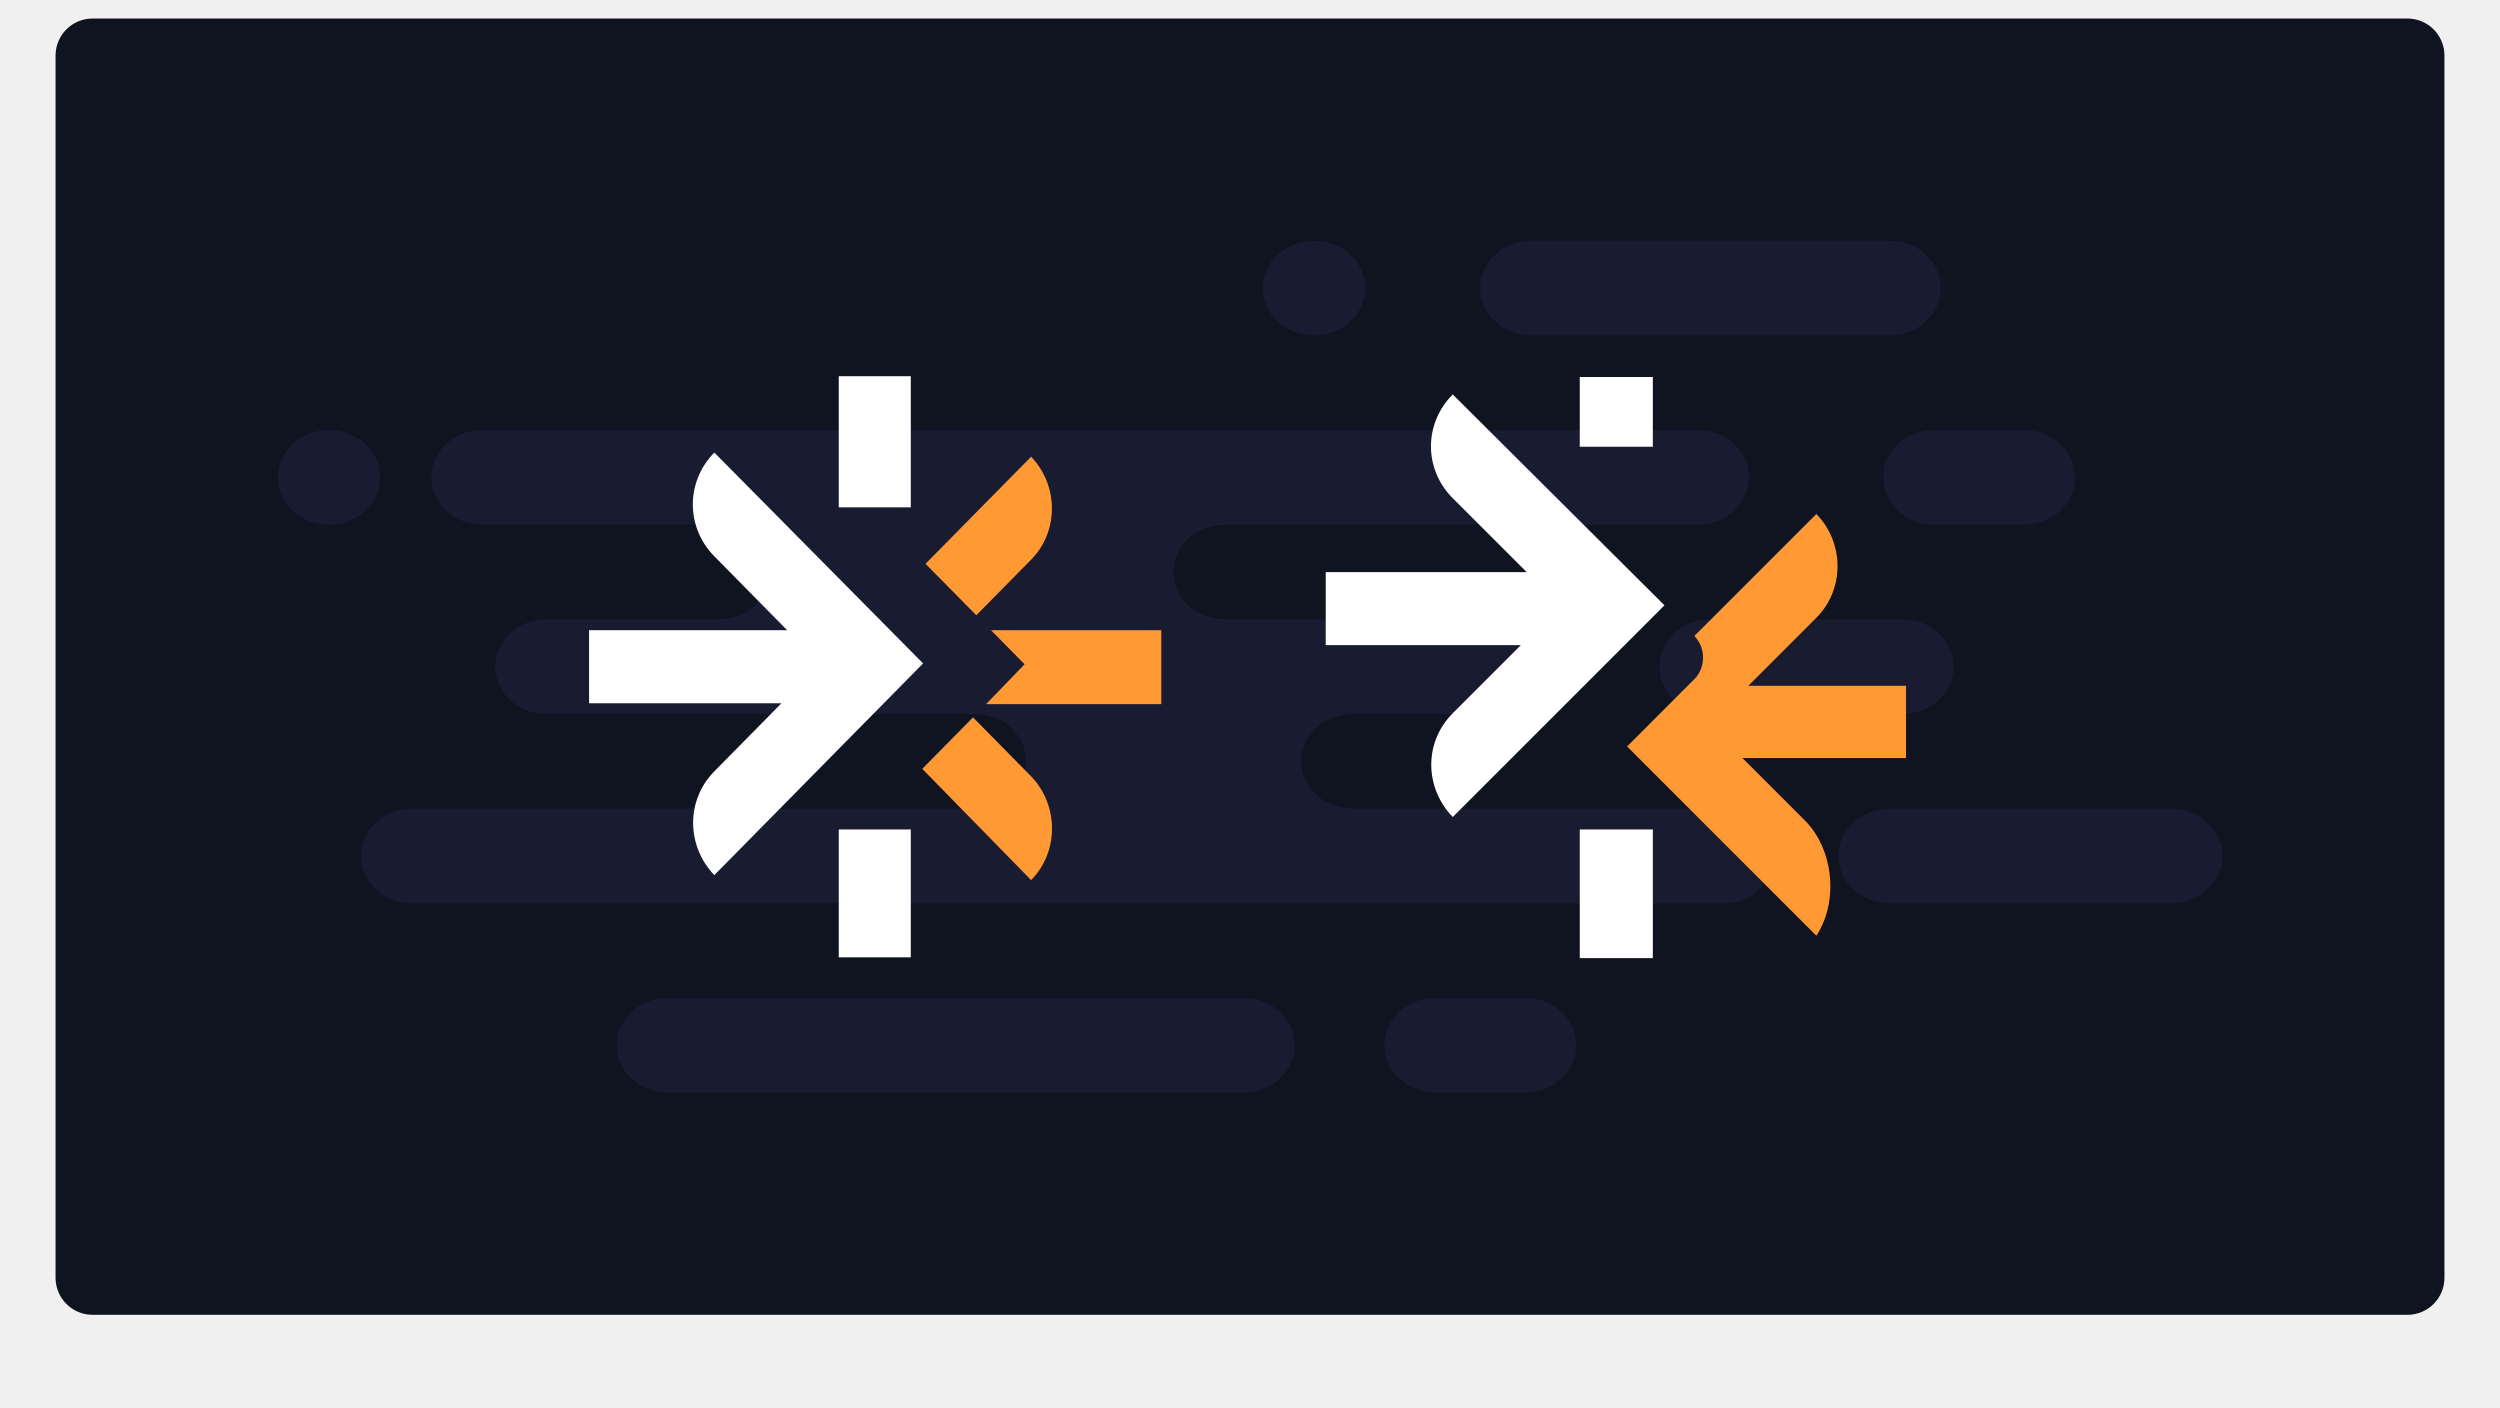
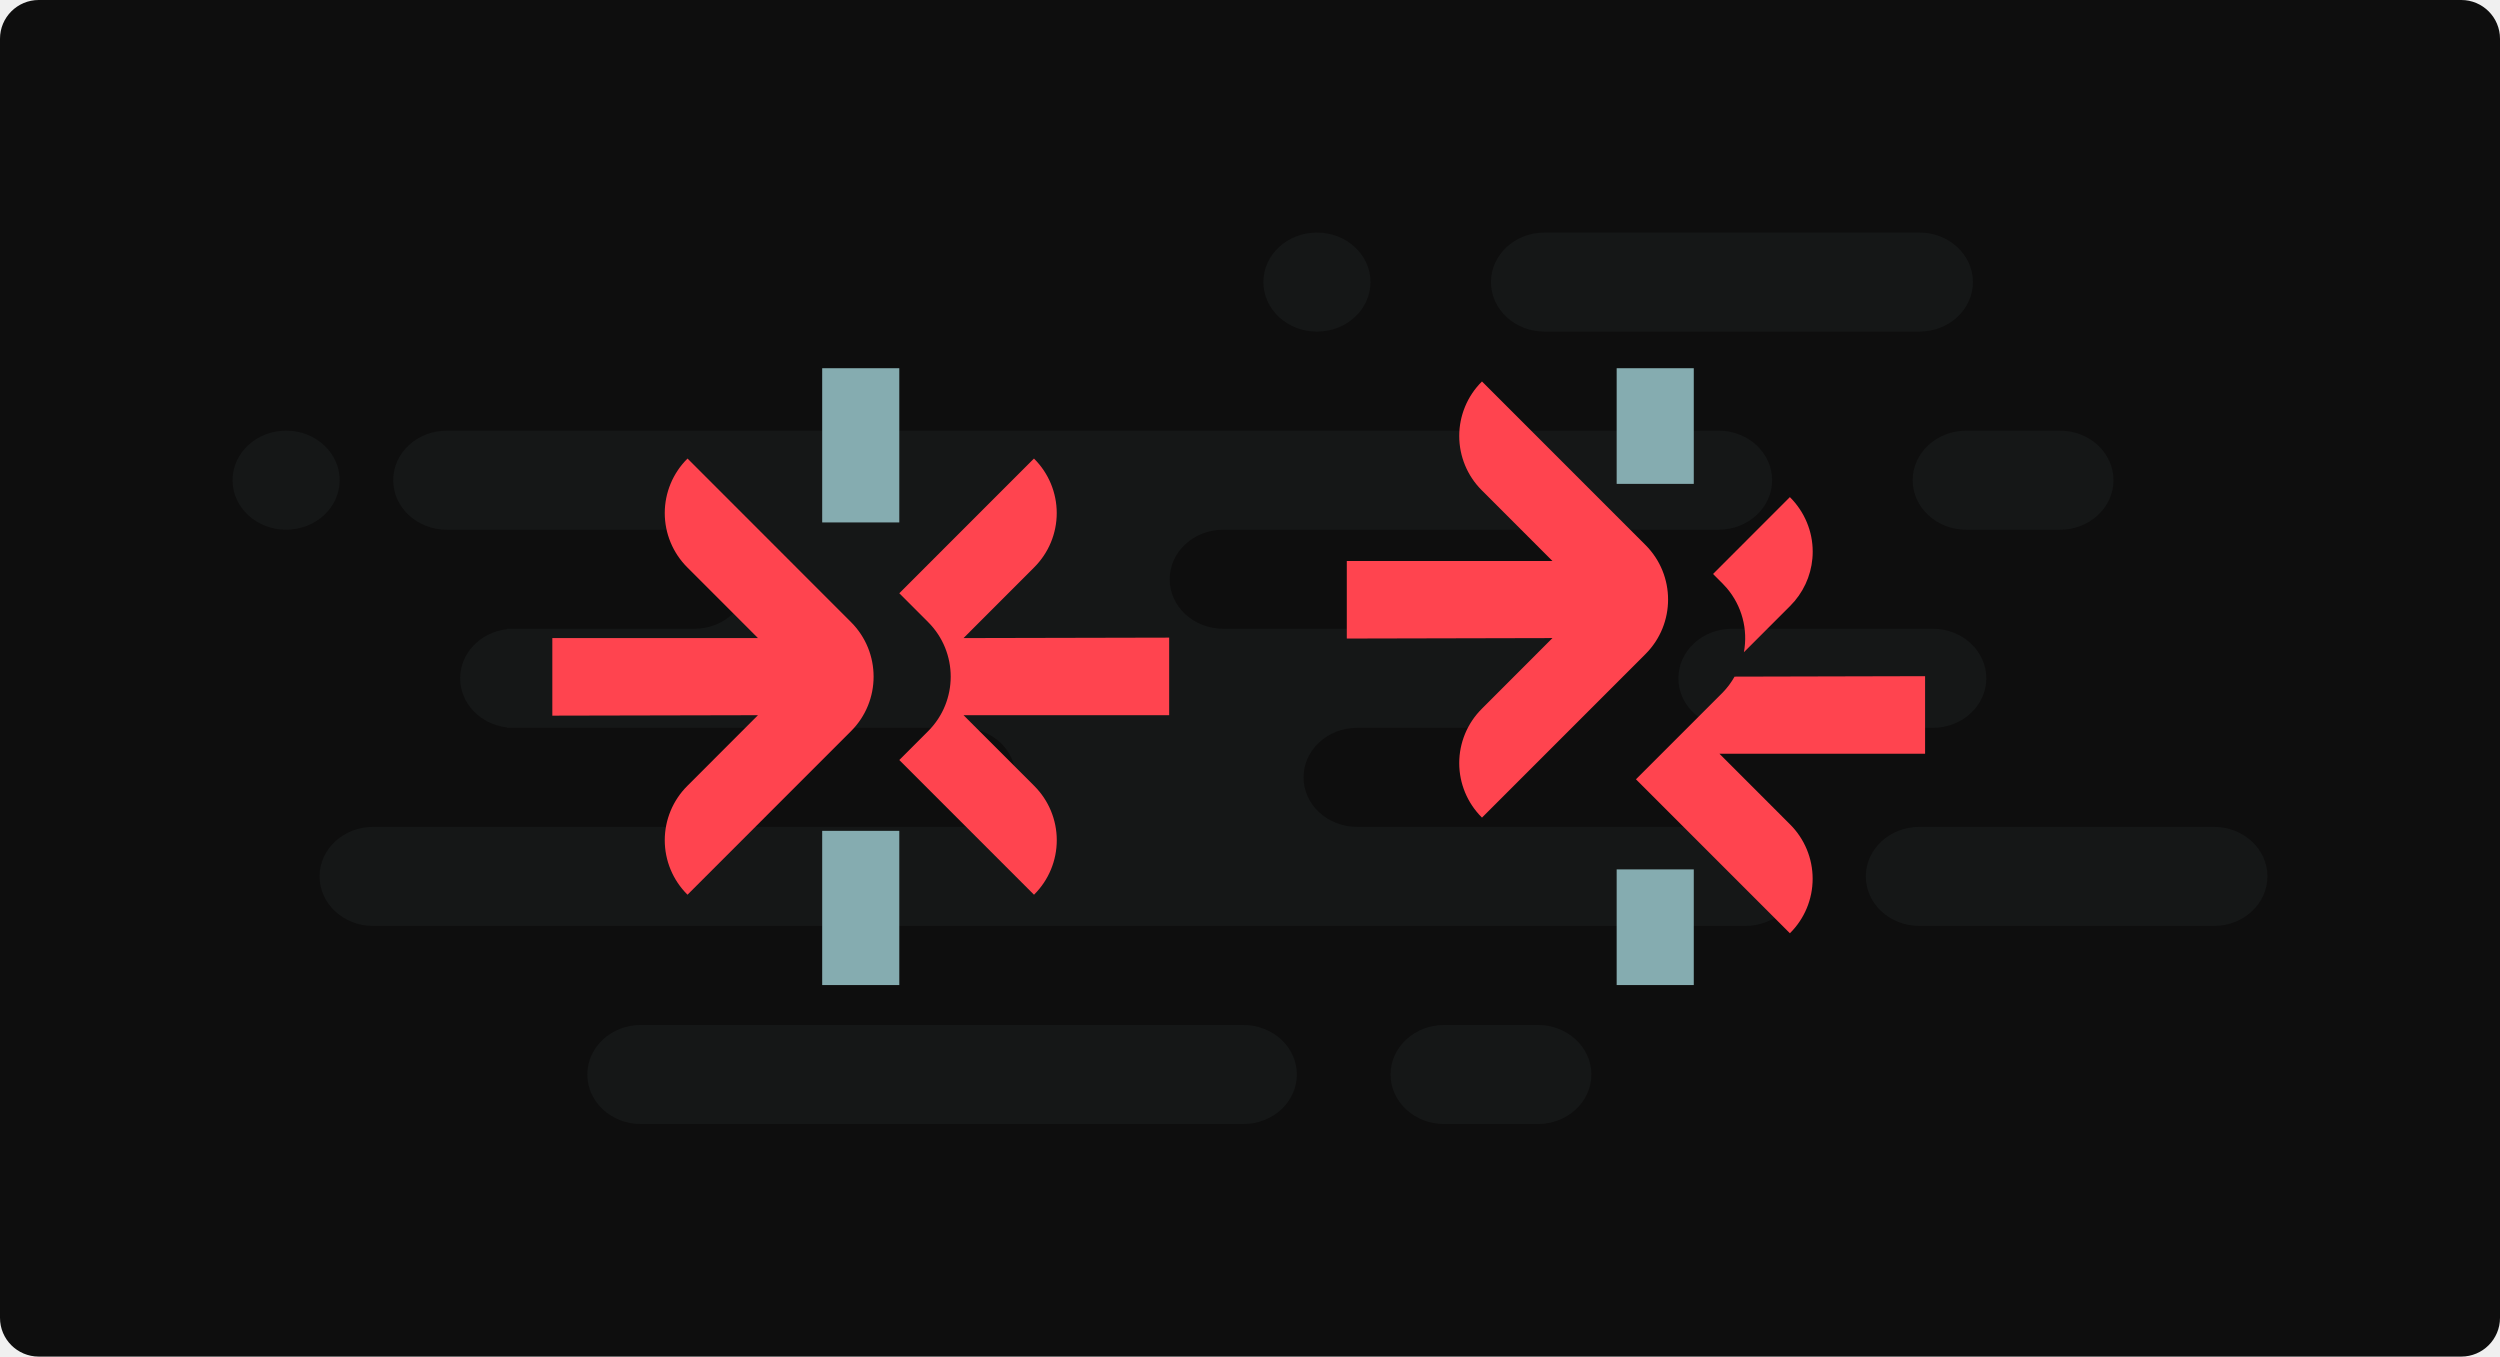
- <svg xmlns="http://www.w3.org/2000/svg" width="270" height="152">
-   <g fill="none" fill-rule="evenodd" transform="translate(6 2)">
-     <rect width="258" height="140" fill="#101320" fill-rule="nonzero" rx="4" />
-     <path fill="#191C31" fill-rule="nonzero" d="M149.033 85.333h31.085c3.053 0 5.527 2.289 5.527 5.111 0 2.823-2.474 5.112-5.527 5.112H38.507c-3.053 0-5.527-2.289-5.527-5.112 0-2.822 2.474-5.11 5.527-5.11h60.79c3.051 0 5.525-2.289 5.525-5.112s-2.474-5.11-5.526-5.11H52.322v-.04c-2.763-.323-4.834-2.496-4.834-5.072s2.071-4.749 4.834-5.072v-.04h19.342c3.053 0 5.527-2.287 5.527-5.11 0-2.823-2.474-5.111-5.527-5.111H46.105c-3.052 0-5.526-2.289-5.526-5.111 0-2.823 2.474-5.112 5.526-5.112h131.25c3.052 0 5.527 2.289 5.527 5.112 0 2.822-2.475 5.11-5.527 5.11h-51.118c-3.052 0-5.526 2.289-5.526 5.112s2.474 5.11 5.526 5.11h30.395c3.052 0 5.526 2.29 5.526 5.112 0 2.823-2.474 5.111-5.526 5.111h-16.58c-3.051 0-5.526 2.288-5.526 5.111s2.475 5.111 5.527 5.111h8.98zM29.526 44.444c3.052 0 5.527 2.289 5.527 5.112 0 2.822-2.475 5.11-5.527 5.11S24 52.379 24 49.557c0-2.823 2.474-5.112 5.526-5.112zM159.395 24h38.684c3.052 0 5.526 2.288 5.526 5.111s-2.474 5.111-5.526 5.111h-38.684c-3.052 0-5.527-2.288-5.527-5.11 0-2.824 2.475-5.112 5.527-5.112zm-23.487 0c3.052 0 5.526 2.288 5.526 5.111s-2.474 5.111-5.526 5.111c-3.052 0-5.526-2.288-5.526-5.11 0-2.824 2.474-5.112 5.526-5.112zm67.006 20.444h9.672c3.052 0 5.526 2.289 5.526 5.112 0 2.822-2.474 5.11-5.526 5.11h-9.672c-3.052 0-5.526-2.288-5.526-5.11 0-2.823 2.474-5.112 5.526-5.112zM178.737 64.89h20.724c3.052 0 5.526 2.288 5.526 5.111s-2.474 5.111-5.526 5.111h-20.724c-3.052 0-5.526-2.288-5.526-5.111s2.474-5.111 5.526-5.111zm19.342 20.444h30.395c3.052 0 5.526 2.289 5.526 5.111 0 2.823-2.474 5.112-5.526 5.112h-30.395c-3.052 0-5.526-2.289-5.526-5.112 0-2.822 2.474-5.11 5.526-5.11zm-131.94 20.445h62.17c3.052 0 5.527 2.288 5.527 5.11 0 2.824-2.475 5.112-5.527 5.112H66.14c-3.053 0-5.527-2.288-5.527-5.111s2.474-5.111 5.526-5.111zm82.894 0h9.67c3.053 0 5.527 2.288 5.527 5.11 0 2.824-2.474 5.112-5.526 5.112h-9.671c-3.052 0-5.526-2.288-5.526-5.111s2.474-5.111 5.526-5.111z" />
-     <path fill="#FFF" d="M150.897 40.6l22.863 22.774-22.863 22.863c-3.048-3.138-3.138-8.07 0-11.208l7.352-7.352h-21.07v-7.89h21.698l-7.98-7.98c-3.138-3.138-3.138-8.069 0-11.207zm13.718 46.982h7.89v13.897h-7.89V87.582zm0-48.865h7.89v7.532h-7.89v-7.532z" />
-     <path fill="#F93" d="M199.94 72.07h-17.124l7.352-7.352c3.048-3.048 3.048-8.069 0-11.207l-13.18 13.18c1.255 1.255 1.255 3.407 0 4.662l-7.262 7.263 20.442 20.442c2.42-3.676 1.883-9.325-1.255-12.463l-6.725-6.724h17.663v-7.8h.09z" />
-     <path fill="#FFF" d="M71.146 46.876L93.692 69.65 71.146 92.513c-3.006-3.138-3.094-8.07 0-11.208l7.25-7.352H57.62v-7.89h21.396l-7.869-7.98c-3.094-3.137-3.094-8.069 0-11.207zm13.44 40.706h7.78v13.807h-7.78V87.582zm0-48.954h7.78v14.166h-7.78V38.628z" />
-     <path fill="#F93" d="M105.362 47.325c3.007 3.138 3.007 8.159-.088 11.207l-5.835 5.917-5.482-5.558 11.405-11.566zm0 45.726L93.603 81.036l5.482-5.558 6.277 6.365c3.007 3.138 3.007 8.16 0 11.208zM100.5 74.043l4.155-4.304-3.625-3.676h18.39v7.98H100.5z" />
+ <svg xmlns="http://www.w3.org/2000/svg" width="258px" height="140px" viewBox="0 0 258 140" version="1.1">
+   <g id="Dark-Theme" stroke="none" stroke-width="1" fill="none" fill-rule="evenodd">
+     <g id="images/img-two-trade-types">
+       <g id="image">
+         <rect id="bg-all" fill="#0E0E0E" fill-rule="nonzero" x="0" y="-7.10542736e-15" width="258" height="140" rx="4" />
+         <g id="bg-clouds" transform="translate(24, 24)" fill="#151717" fill-rule="nonzero">
+           <path d="M125.033,61.333 L156.118,61.333 C159.171,61.333 161.645,63.622 161.645,66.444 C161.645,69.267 159.171,71.556 156.118,71.556 L14.507,71.556 C11.454,71.556 8.98,69.267 8.98,66.444 C8.98,63.622 11.454,61.333 14.507,61.333 L75.296,61.333 C78.348,61.333 80.822,59.045 80.822,56.222 C80.822,53.399 78.348,51.111 75.296,51.111 L28.322,51.111 L28.322,51.072 C25.559,50.749 23.488,48.576 23.488,46 C23.488,43.424 25.559,41.251 28.322,40.928 L28.322,40.889 L47.664,40.889 C50.717,40.889 53.191,38.601 53.191,35.778 C53.191,32.955 50.717,30.667 47.664,30.667 L22.105,30.667 C19.053,30.667 16.579,28.378 16.579,25.556 C16.579,22.733 19.053,20.444 22.105,20.444 L153.355,20.444 C156.407,20.444 158.882,22.733 158.882,25.556 C158.882,28.378 156.407,30.667 153.355,30.667 L102.237,30.667 C99.185,30.667 96.711,32.955 96.711,35.778 C96.711,38.601 99.185,40.889 102.237,40.889 L132.632,40.889 C135.684,40.889 138.158,43.177 138.158,46 C138.158,48.823 135.684,51.111 132.632,51.111 L116.053,51.111 C113.001,51.111 110.526,53.399 110.526,56.222 C110.526,59.045 113.001,61.333 116.053,61.333 L125.033,61.333 Z M5.526,20.444 C8.578,20.444 11.053,22.733 11.053,25.556 C11.053,28.378 8.578,30.667 5.526,30.667 C2.474,30.667 0,28.378 0,25.556 C0,22.733 2.474,20.444 5.526,20.444 Z M135.395,-7.10542736e-15 L174.079,-7.10542736e-15 C177.131,-7.10542736e-15 179.605,2.288 179.605,5.111 C179.605,7.934 177.131,10.222 174.079,10.222 L135.395,10.222 C132.343,10.222 129.868,7.934 129.868,5.111 C129.868,2.288 132.343,-7.10542736e-15 135.395,-7.10542736e-15 Z M111.908,-7.10542736e-15 C114.96,-7.10542736e-15 117.434,2.288 117.434,5.111 C117.434,7.934 114.96,10.222 111.908,10.222 C108.856,10.222 106.382,7.934 106.382,5.111 C106.382,2.288 108.856,-7.10542736e-15 111.908,-7.10542736e-15 Z M178.914,20.444 L188.586,20.444 C191.638,20.444 194.112,22.733 194.112,25.556 C194.112,28.378 191.638,30.667 188.586,30.667 L178.914,30.667 C175.862,30.667 173.388,28.378 173.388,25.556 C173.388,22.733 175.862,20.444 178.914,20.444 Z M154.737,40.889 L175.461,40.889 C178.513,40.889 180.987,43.177 180.987,46 C180.987,48.823 178.513,51.111 175.461,51.111 L154.737,51.111 C151.685,51.111 149.211,48.823 149.211,46 C149.211,43.177 151.685,40.889 154.737,40.889 Z M174.079,61.333 L204.474,61.333 C207.526,61.333 210,63.622 210,66.444 C210,69.267 207.526,71.556 204.474,71.556 L174.079,71.556 C171.027,71.556 168.553,69.267 168.553,66.444 C168.553,63.622 171.027,61.333 174.079,61.333 Z M42.138,81.778 L104.309,81.778 C107.361,81.778 109.836,84.066 109.836,86.889 C109.836,89.712 107.361,92 104.309,92 L42.138,92 C39.086,92 36.612,89.712 36.612,86.889 C36.612,84.066 39.086,81.778 42.138,81.778 Z M125.033,81.778 L134.704,81.778 C137.756,81.778 140.23,84.066 140.23,86.889 C140.23,89.712 137.756,92 134.704,92 L125.033,92 C121.981,92 119.507,89.712 119.507,86.889 C119.507,84.066 121.981,81.778 125.033,81.778 Z" id="Shape" />
+         </g>
+         <g id="ic-trade-types" transform="translate(57, 38)">
+           <g id="trade/trade_types/ic-differs/16" transform="translate(80, 0)">
+             <g id="Group" transform="translate(1.103448, -0)">
+               <g id="atoms/icons/16px/trade_types/ic-differs" fill-rule="nonzero">
+                 <g id="differ_ic">
+                   <path d="M60.565,31.781 L60.565,39.786 L39.343,39.786 L46.64,47.087 C48.127,48.572 48.962,50.586 48.962,52.687 C48.962,54.788 48.127,56.803 46.64,58.287 L46.64,58.287 L46.616,58.315 L30.726,42.424 L39.67,33.48 C40.151,32.986 40.566,32.431 40.903,31.829 L40.903,31.829 L60.565,31.781 Z M14.835,1.365 L31.712,18.246 C34.819,21.353 34.819,26.39 31.712,29.498 L14.835,46.379 L14.811,46.351 C13.325,44.867 12.489,42.853 12.489,40.753 C12.489,38.653 13.325,36.639 14.811,35.155 L22.108,27.85 L0.886,27.898 L0.886,19.893 L22.108,19.893 L14.811,12.592 C13.324,11.108 12.489,9.093 12.489,6.992 C12.489,4.892 13.324,2.877 14.811,1.393 L14.835,1.365 Z M46.612,13.301 C48.13,14.813 48.968,16.829 48.968,18.932 C48.968,20.802 48.306,22.603 47.112,24.022 L46.64,24.536 L41.866,29.311 C42.307,26.946 41.653,24.521 40.112,22.705 L39.67,22.225 L38.683,21.234 L46.612,13.301 Z" id="primary" fill="#FF444F" />
+                   <path d="M36.694,51.722 L36.694,63.658 L28.736,63.658 L28.736,51.722 L36.694,51.722 Z M36.694,-6.12323294e-17 L36.694,11.936 L28.736,11.936 L28.736,-6.12323294e-17 L36.694,-6.12323294e-17 Z" id="secondary" fill="#85ACB0" />
+                 </g>
+               </g>
+             </g>
+           </g>
+           <g id="trade/trade_types/ic-matches/16">
+             <g id="Group" transform="translate(-0, -0)">
+               <g id="atoms/icons/16px/trade_types/ic-matches" fill-rule="nonzero">
+                 <g id="matches_ic">
+                   <path d="M13.953,9.322 L30.826,26.203 C33.933,29.311 33.933,34.348 30.826,37.455 L13.949,54.336 L13.925,54.308 C12.439,52.825 11.603,50.811 11.603,48.71 C11.603,46.61 12.439,44.596 13.925,43.112 L21.222,35.808 L2.49134047e-12,35.855 L2.49134047e-12,27.85 L21.222,27.85 L13.925,20.55 C12.439,19.065 11.603,17.051 11.603,14.95 C11.603,12.849 12.439,10.834 13.925,9.35 L13.953,9.322 Z M49.705,9.322 L49.733,9.35 C51.219,10.834 52.055,12.847 52.055,14.948 C52.055,17.048 51.219,19.062 49.733,20.546 L49.733,20.546 L42.436,27.85 L63.658,27.803 L63.658,35.808 L42.436,35.808 L49.737,43.108 C51.224,44.593 52.059,46.608 52.059,48.708 C52.059,50.809 51.224,52.824 49.737,54.308 L49.737,54.308 L49.709,54.336 L35.808,40.435 L38.784,37.455 C41.89,34.348 41.89,29.311 38.784,26.203 L38.784,26.203 L35.808,23.223 L49.705,9.322 Z" id="primary" fill="#FF444F" />
+                   <path d="M35.808,47.744 L35.808,63.658 L27.85,63.658 L27.85,47.744 L35.808,47.744 Z M35.808,-6.123234e-17 L35.808,15.915 L27.85,15.915 L27.85,-6.123234e-17 L35.808,-6.123234e-17 Z" id="secondary" fill="#85ACB0" />
+                 </g>
+               </g>
+             </g>
+           </g>
+         </g>
+       </g>
+     </g>
  </g>
</svg>
